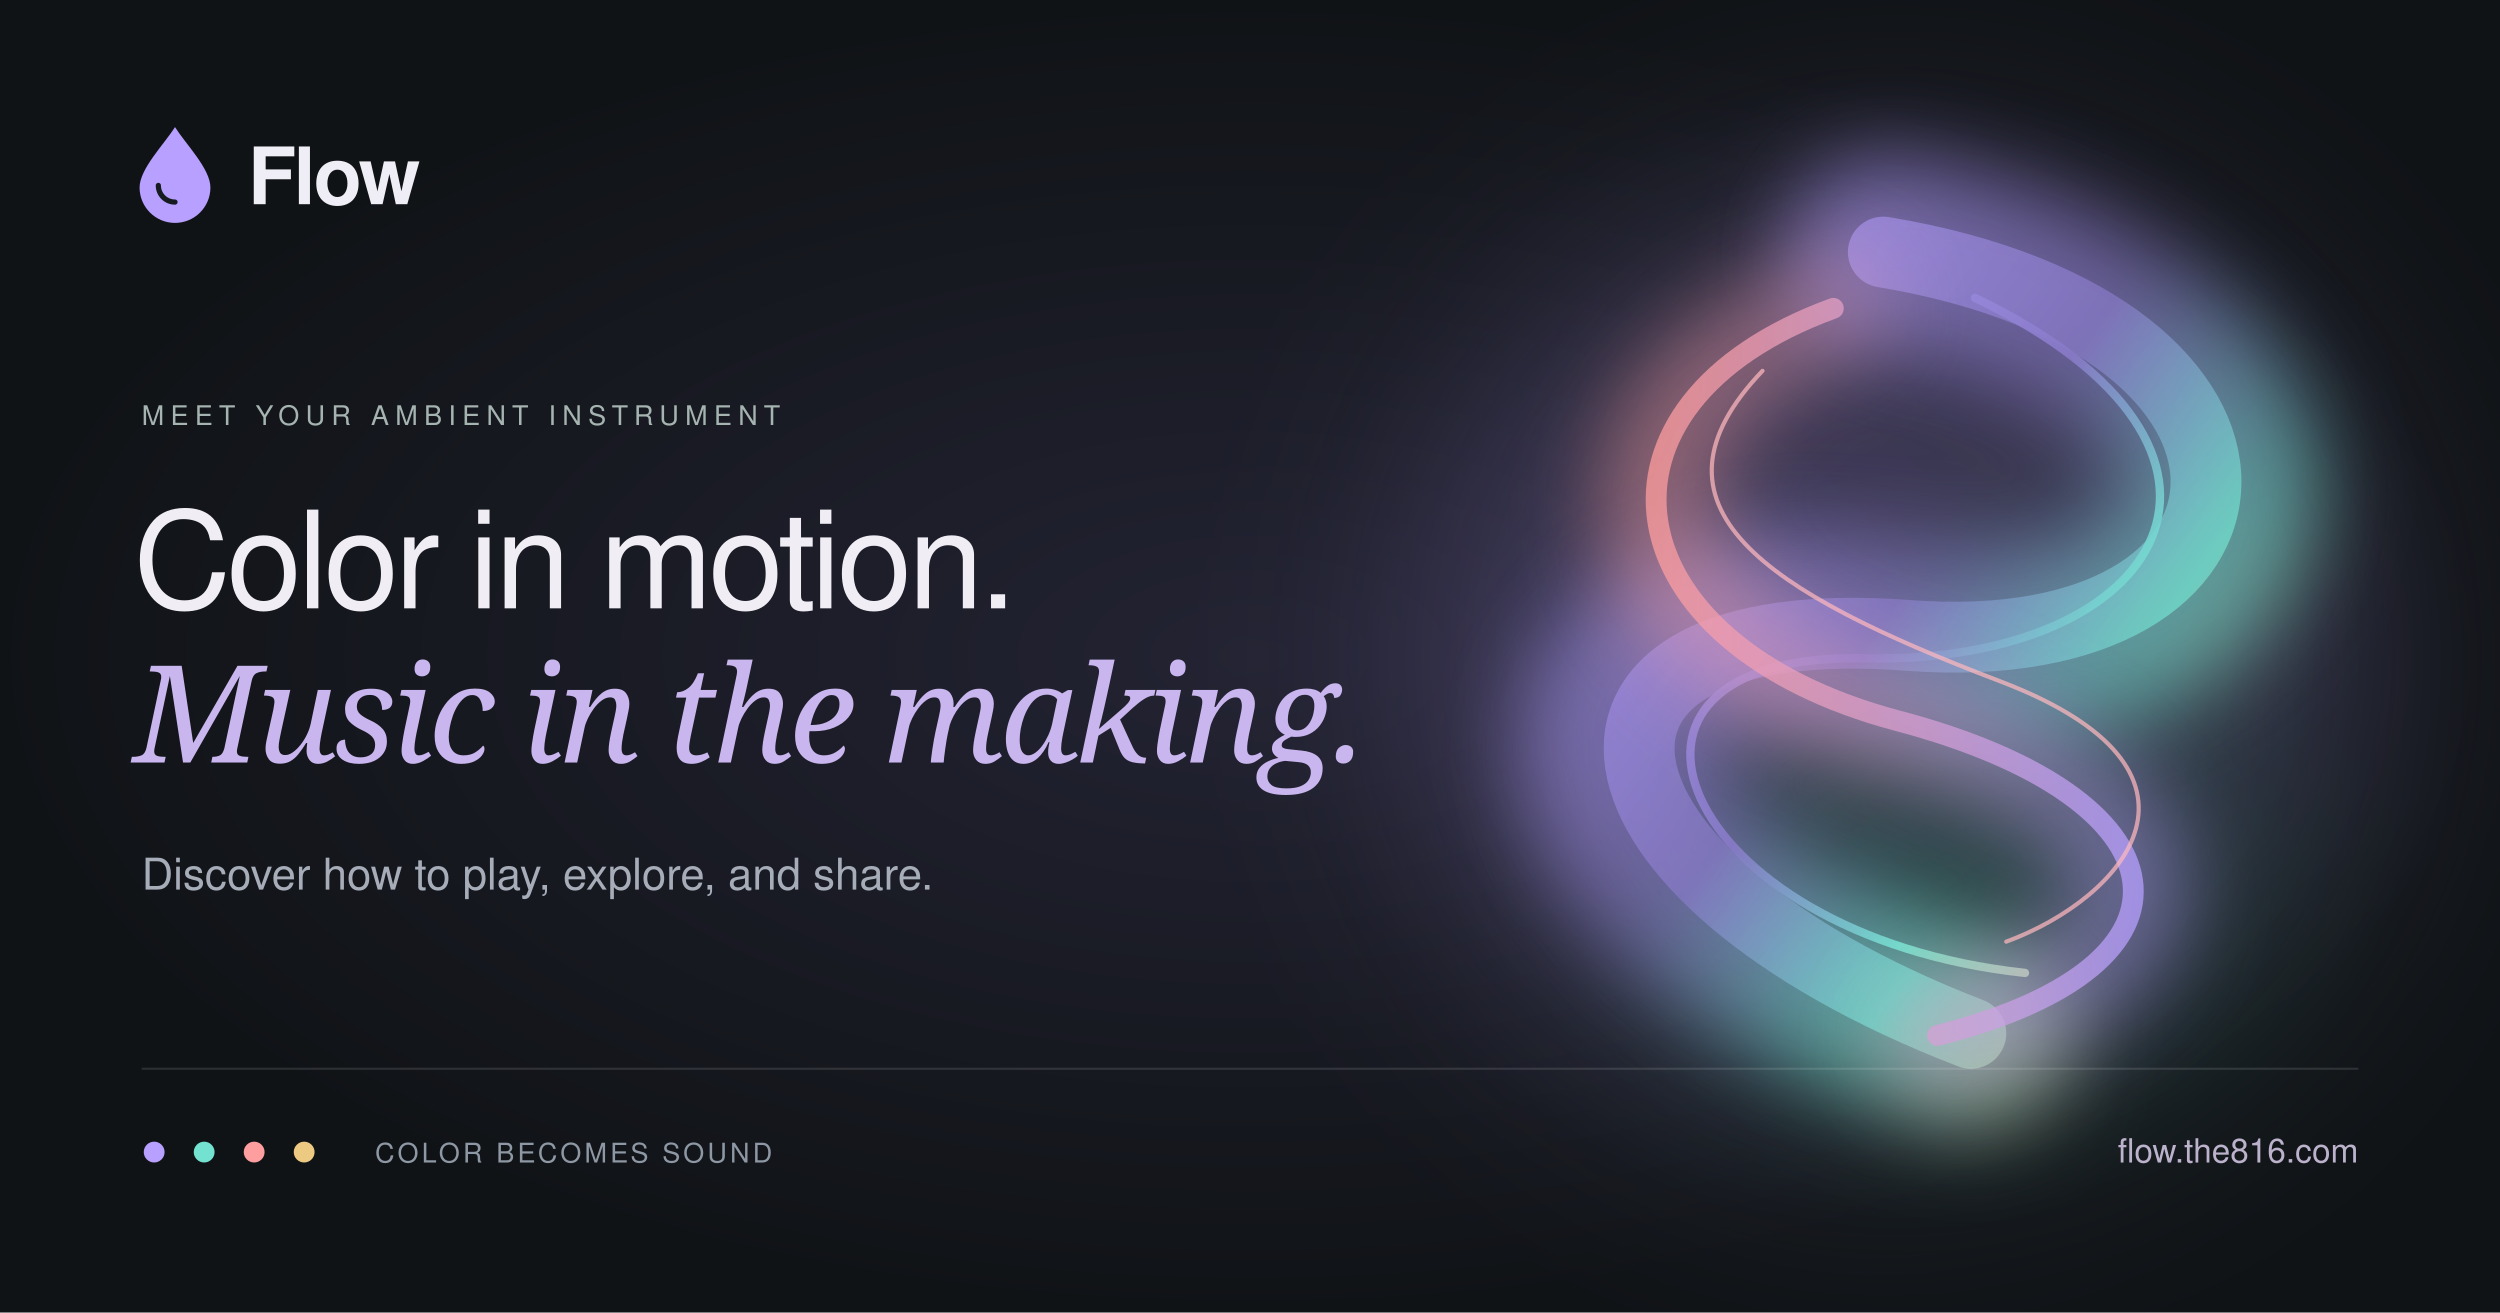
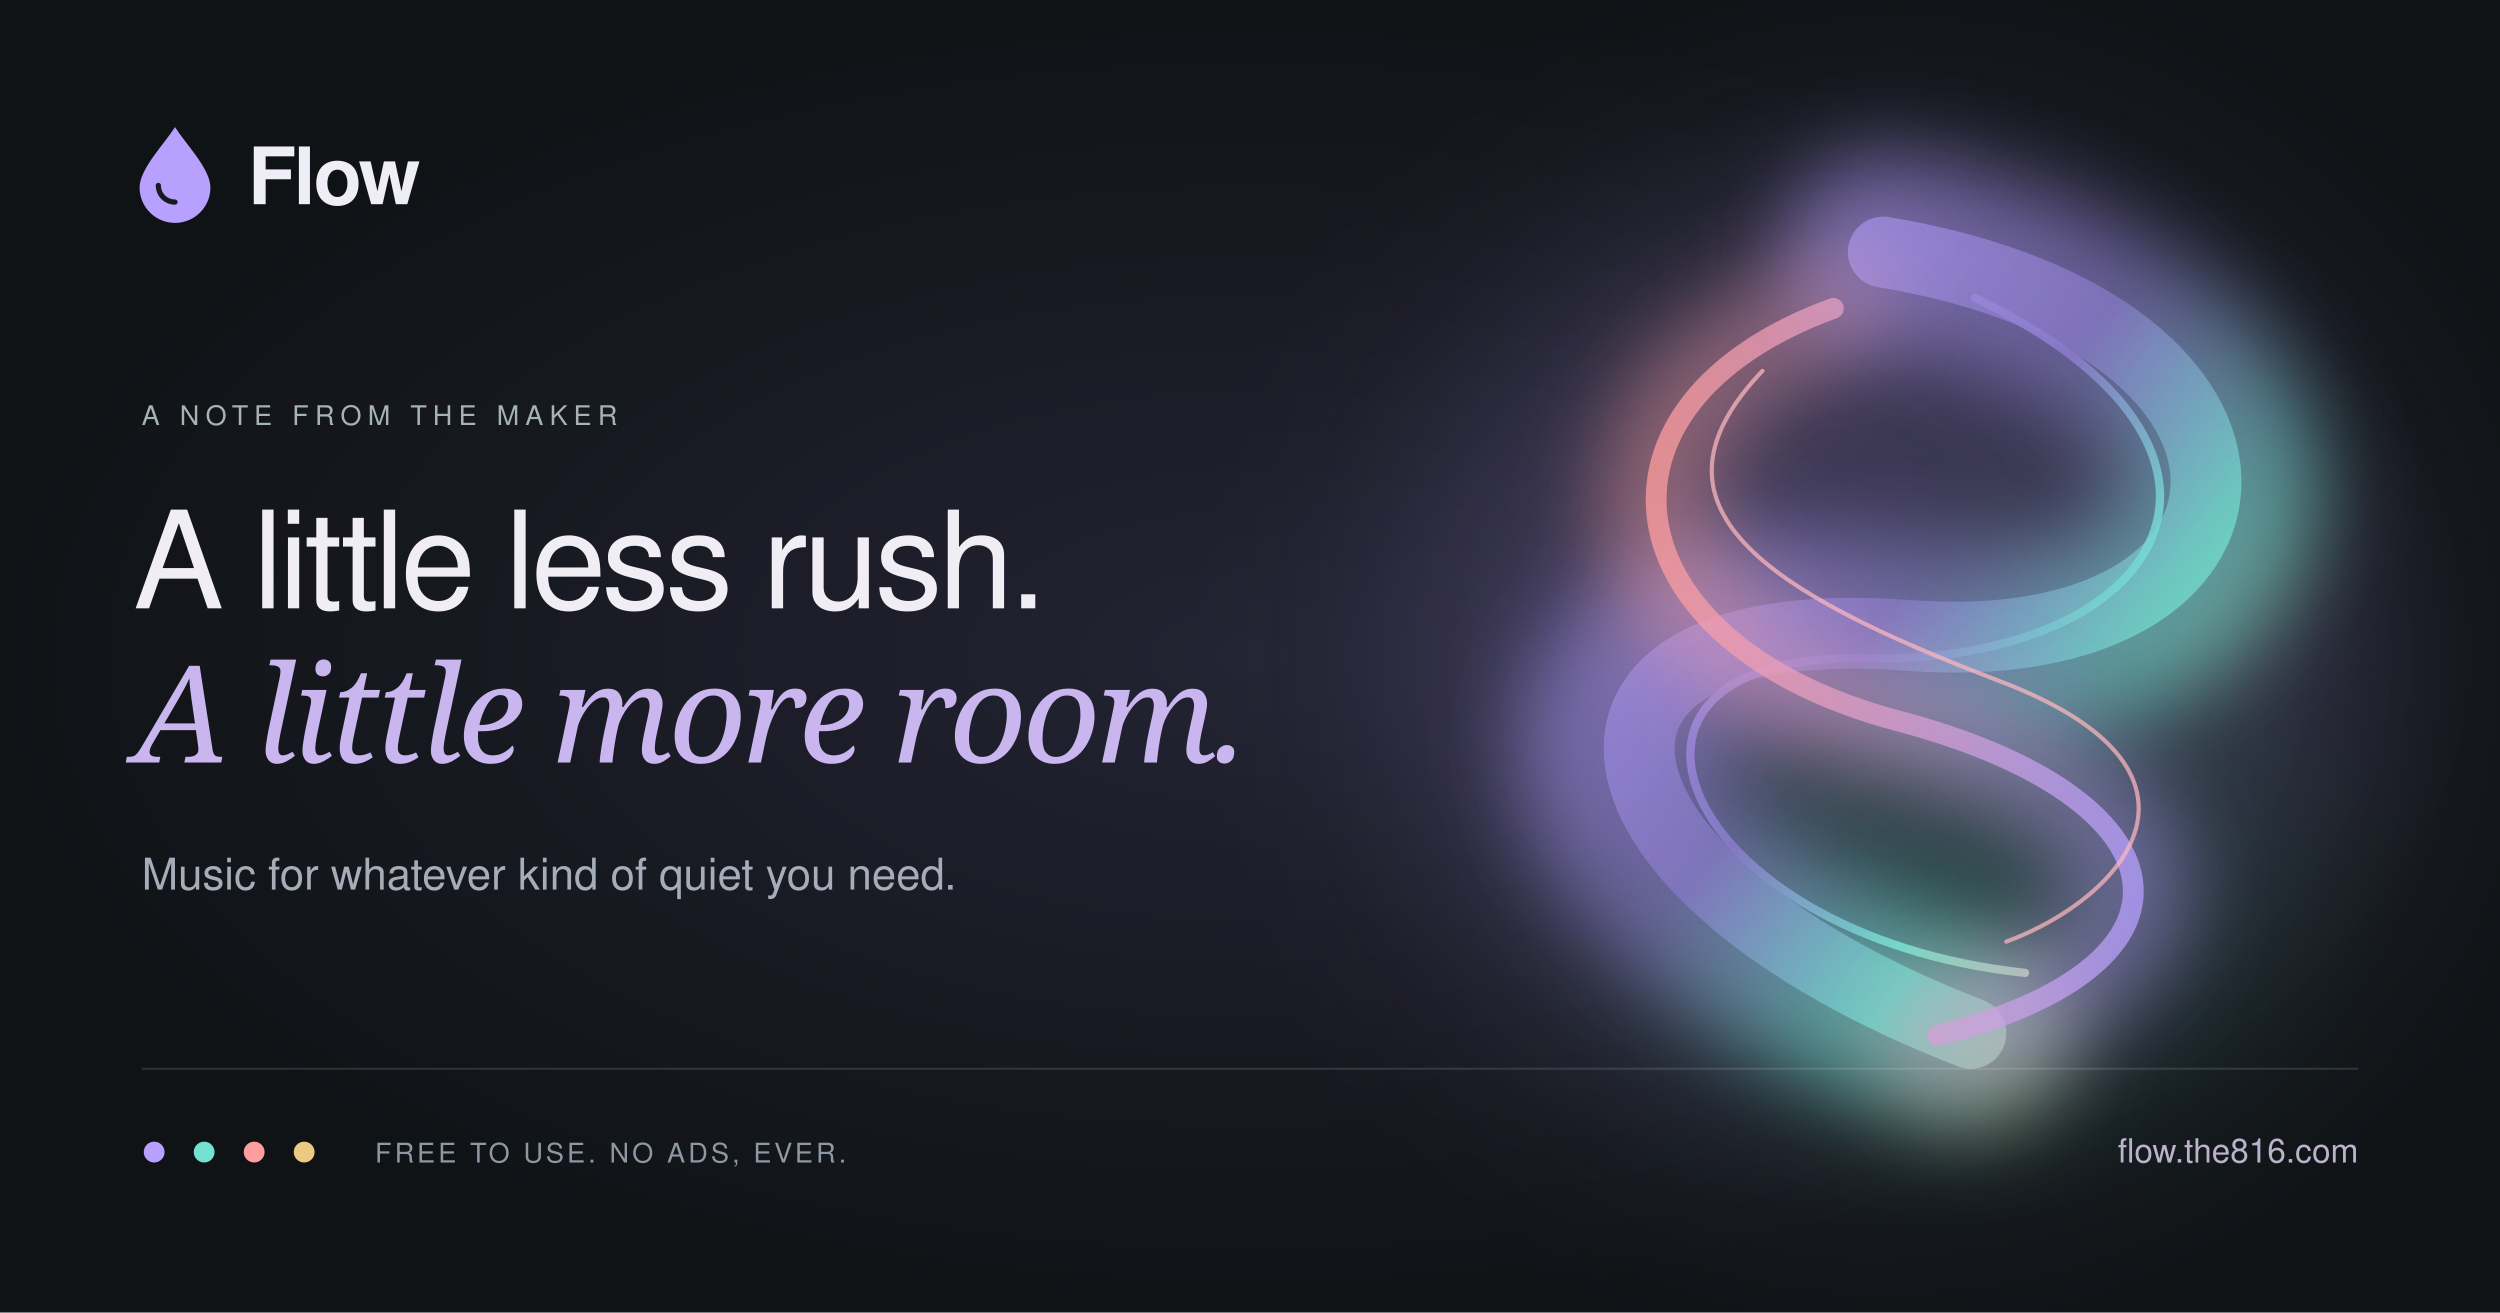
<svg xmlns="http://www.w3.org/2000/svg" width="1200" height="630" viewBox="0 0 1200 630">
  <defs>
    <radialGradient id="bg">
      <stop stop-color="#232333" />
      <stop offset="1" stop-color="#101316" />
    </radialGradient>
    <linearGradient id="ink" x1="0" y1="0" x2="1" y2="1">
      <stop stop-color="#b7a0ff" />
      <stop offset=".45" stop-color="#887ac8" />
      <stop offset=".7" stop-color="#73e2d0" />
      <stop offset="1" stop-color="#edca82" />
    </linearGradient>
    <linearGradient id="rose">
      <stop stop-color="#ff9e9e" />
      <stop offset="1" stop-color="#b7a0ff" />
    </linearGradient>
    <filter id="soft" x="-100%" y="-100%" width="300%" height="300%">
      <feGaussianBlur stdDeviation="20" />
    </filter>
    <filter id="glow" x="-100%" y="-100%" width="300%" height="300%">
      <feGaussianBlur stdDeviation="55" />
    </filter>
  </defs>
  <rect width="1200" height="630" fill="url(#bg)" />
  <g opacity=".22" filter="url(#glow)">
    <ellipse cx="910" cy="315" rx="225" ry="225" fill="#b7a0ff" />
    <ellipse cx="940" cy="420" rx="145" ry="100" fill="#73e2d0" />
  </g>
  <g fill="none" stroke-linecap="round">
    <path d="M904 121 C1138 162 1100 336 913 305 S722 431 946 496" stroke="url(#ink)" stroke-width="92" opacity=".62" filter="url(#soft)" />
    <path d="M904 121 C1115 156 1102 319 916 305 S749 420 946 496" stroke="url(#ink)" stroke-width="34" opacity=".7" />
    <path d="M948 143 C1100 216 1040 319 895 316 S805 449 972 467" stroke="url(#ink)" stroke-width="4" opacity=".9" />
    <path d="M880 148 C754 194 771 309 911 346 S1065 463 930 497" stroke="url(#rose)" stroke-width="52" opacity=".46" filter="url(#soft)" />
    <path d="M880 148 C754 194 771 309 911 346 S1065 463 930 497" stroke="url(#rose)" stroke-width="10" opacity=".75" />
    <path d="M846 178 C784 243 847 284 960 327 S1020 431 963 452" stroke="#ffb9be" stroke-width="2" opacity=".72" />
  </g>
  <path d="M84 61c-5 8-17 20-17 29a17 17 0 0 0 34 0c0-9-12-21-17-29Z" fill="#b7a0ff" />
  <path d="M76 89a8 8 0 0 0 8 8" fill="none" stroke="#161b21" stroke-width="2.5" stroke-linecap="round" />
  <text x="119" y="98" fill="#efedf5" font-family="Helvetica,Arial,sans-serif" font-size="38" font-weight="600" letter-spacing="-1">Flow</text>
-   <text x="68" y="204" fill="#a5b4b0" font-family="Helvetica,Arial,sans-serif" font-size="13" letter-spacing="3">MEET YOUR AMBIENT INSTRUMENT</text>
-   <text x="64" y="292" fill="#f0edf5" font-family="Helvetica,Arial,sans-serif" font-size="65" letter-spacing="-2">Color in motion.</text>
-   <text x="64" y="366" fill="#c9b6ee" font-family="Georgia,serif" font-size="65" font-style="italic" letter-spacing="-2">Music in the making.</text>
-   <text x="68" y="427" fill="#a6adb8" font-family="Helvetica,Arial,sans-serif" font-size="21">Discover how to play, explore, and share.</text>
+   <text x="68" y="204" fill="#a5b4b0" font-family="Helvetica,Arial,sans-serif" font-size="13" letter-spacing="3">A NOTE FROM THE MAKER</text>
+   <text x="64" y="292" fill="#f0edf5" font-family="Helvetica,Arial,sans-serif" font-size="65" letter-spacing="-2">A little less rush.</text>
+   <text x="64" y="366" fill="#c9b6ee" font-family="Georgia,serif" font-size="65" font-style="italic" letter-spacing="-2">A little more room.</text>
+   <text x="68" y="427" fill="#a6adb8" font-family="Helvetica,Arial,sans-serif" font-size="21">Music for whatever kind of quiet you need.</text>
  <path d="M68 513H1132" stroke="#ffffff" stroke-opacity=".12" />
  <g>
    <circle cx="74" cy="553" r="5" fill="#b7a0ff" />
    <circle cx="98" cy="553" r="5" fill="#73e2d0" />
    <circle cx="122" cy="553" r="5" fill="#ff9e9e" />
    <circle cx="146" cy="553" r="5" fill="#edca82" />
  </g>
-   <text x="180" y="558" fill="#8e98a4" font-family="Helvetica,Arial,sans-serif" font-size="13" letter-spacing="1.5">COLOR BECOMES SOUND</text>
+   <text x="180" y="558" fill="#8e98a4" font-family="Helvetica,Arial,sans-serif" font-size="13" letter-spacing="1.5">FREE TO USE. NO ADS, EVER.</text>
  <text x="1132" y="558" text-anchor="end" fill="#bcb2cc" font-family="Helvetica,Arial,sans-serif" font-size="16">flow.the816.com</text>
</svg>
